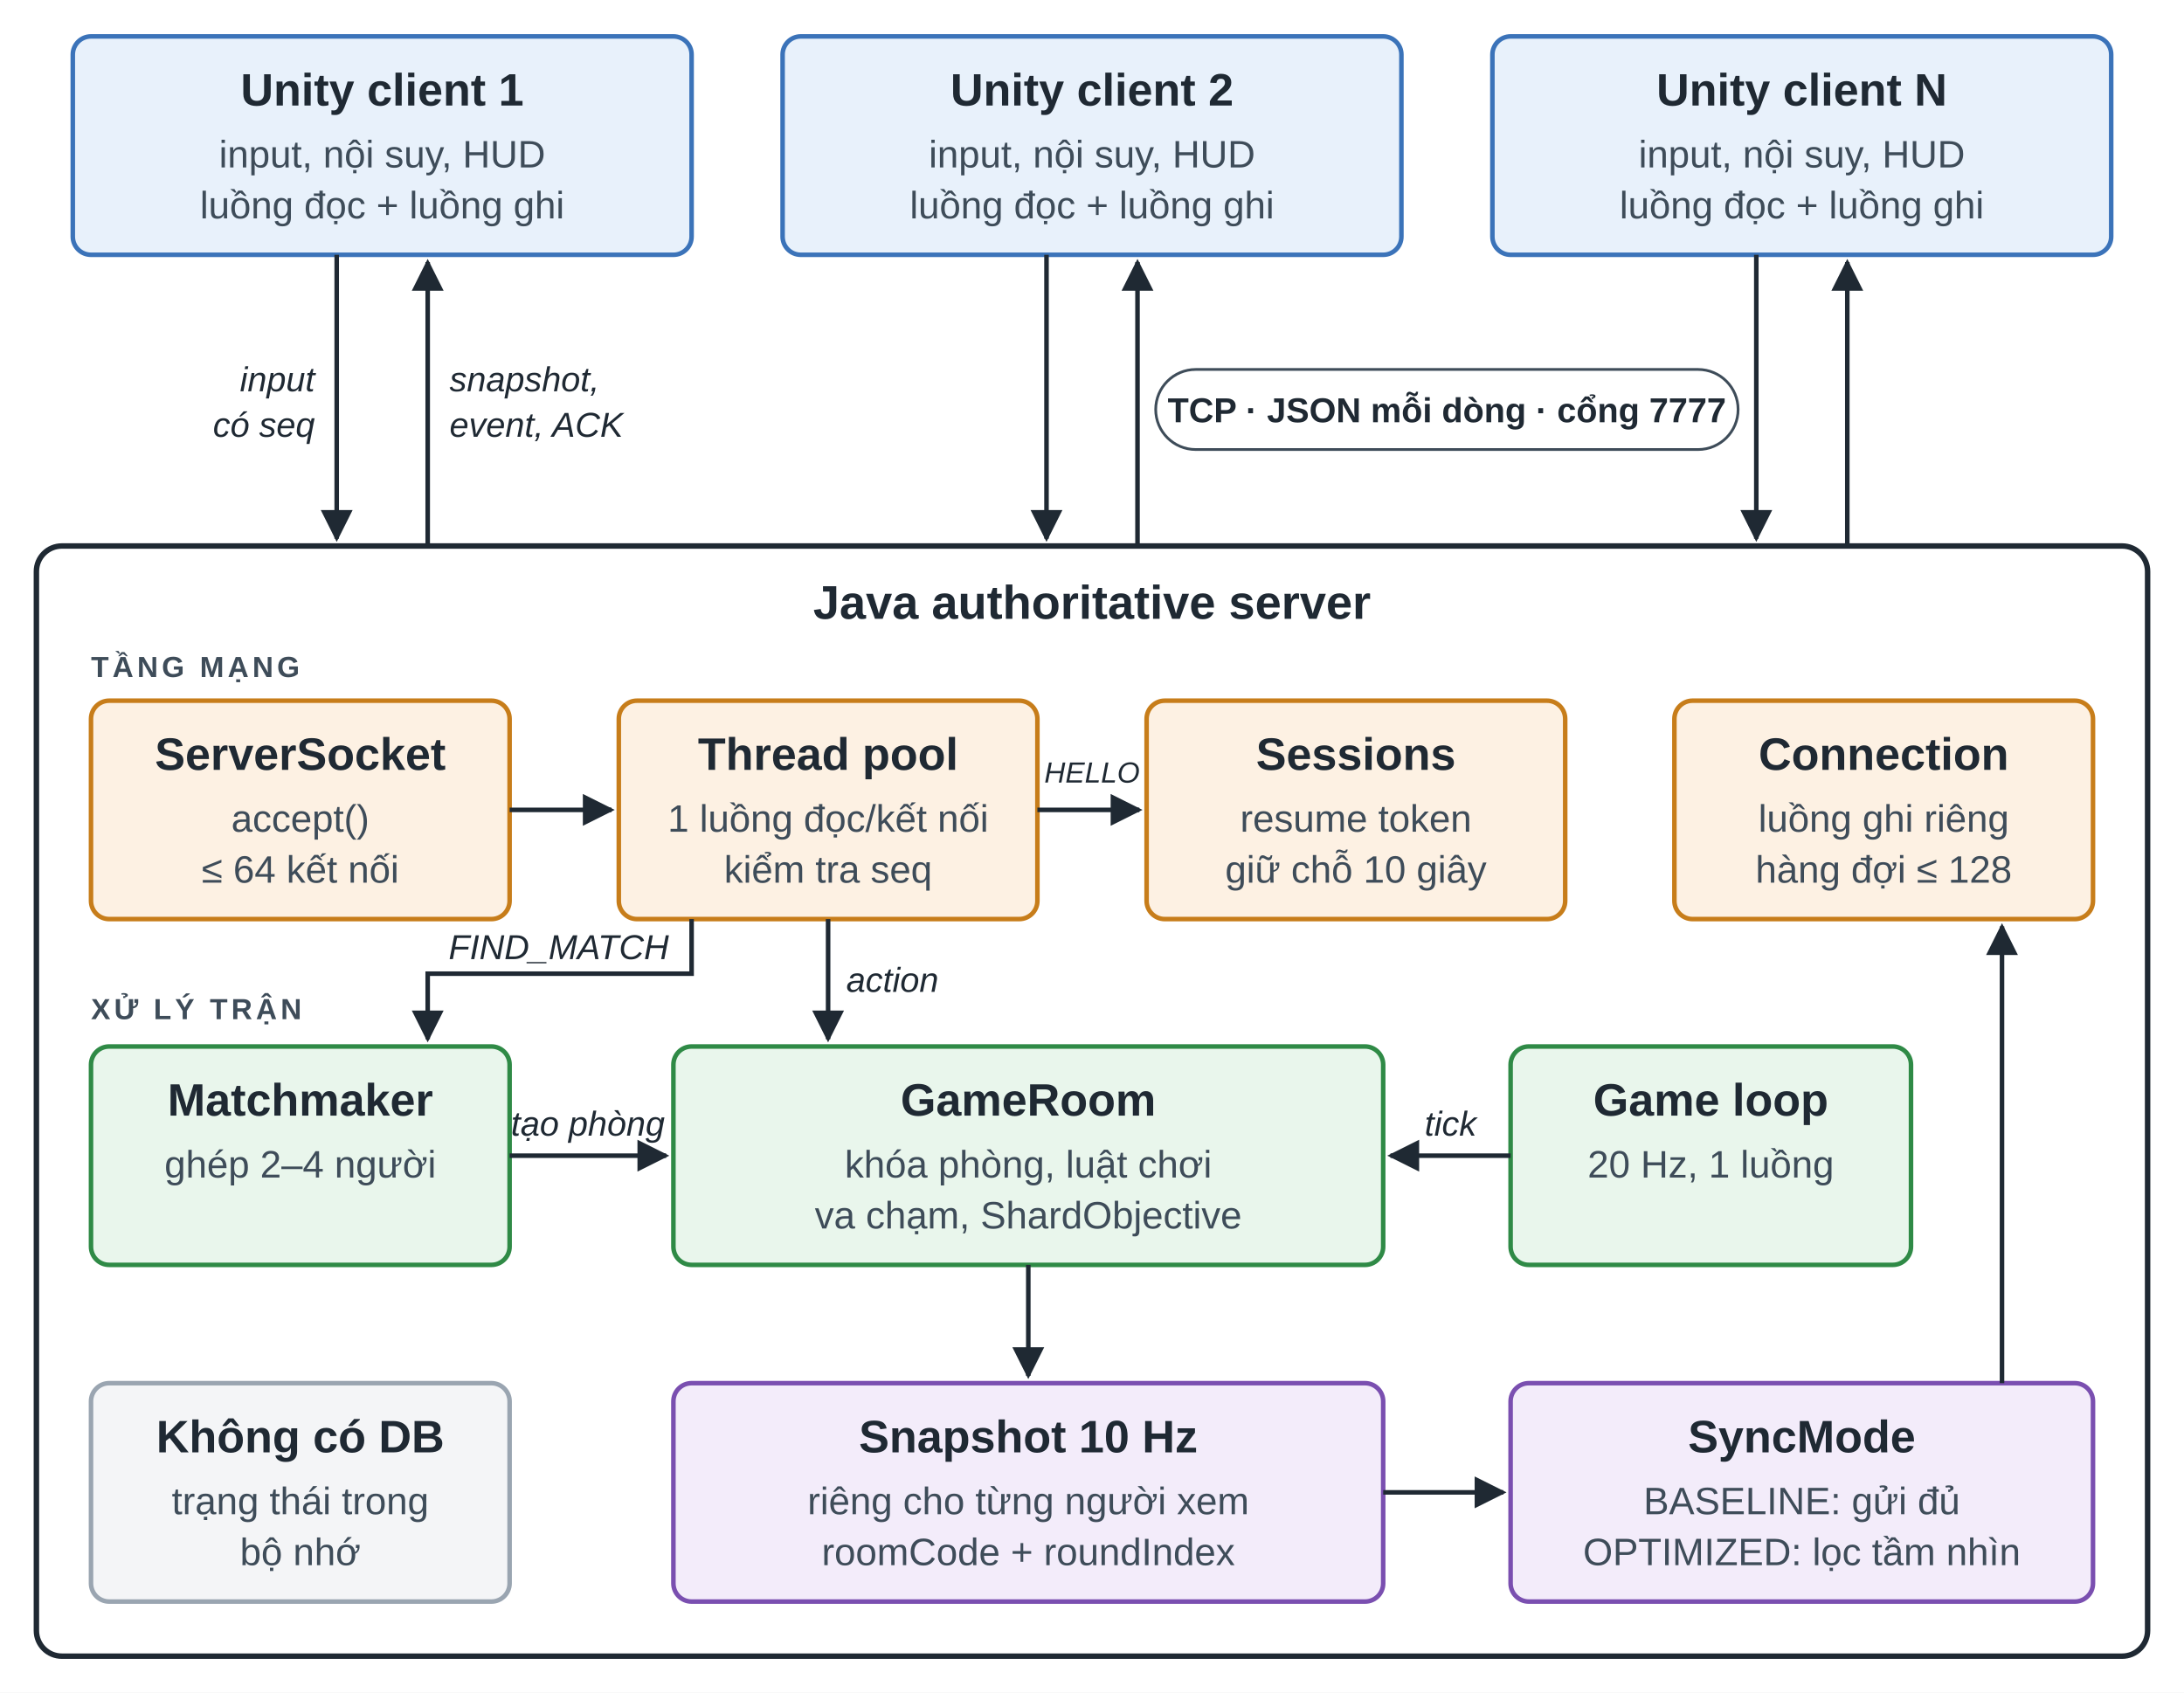
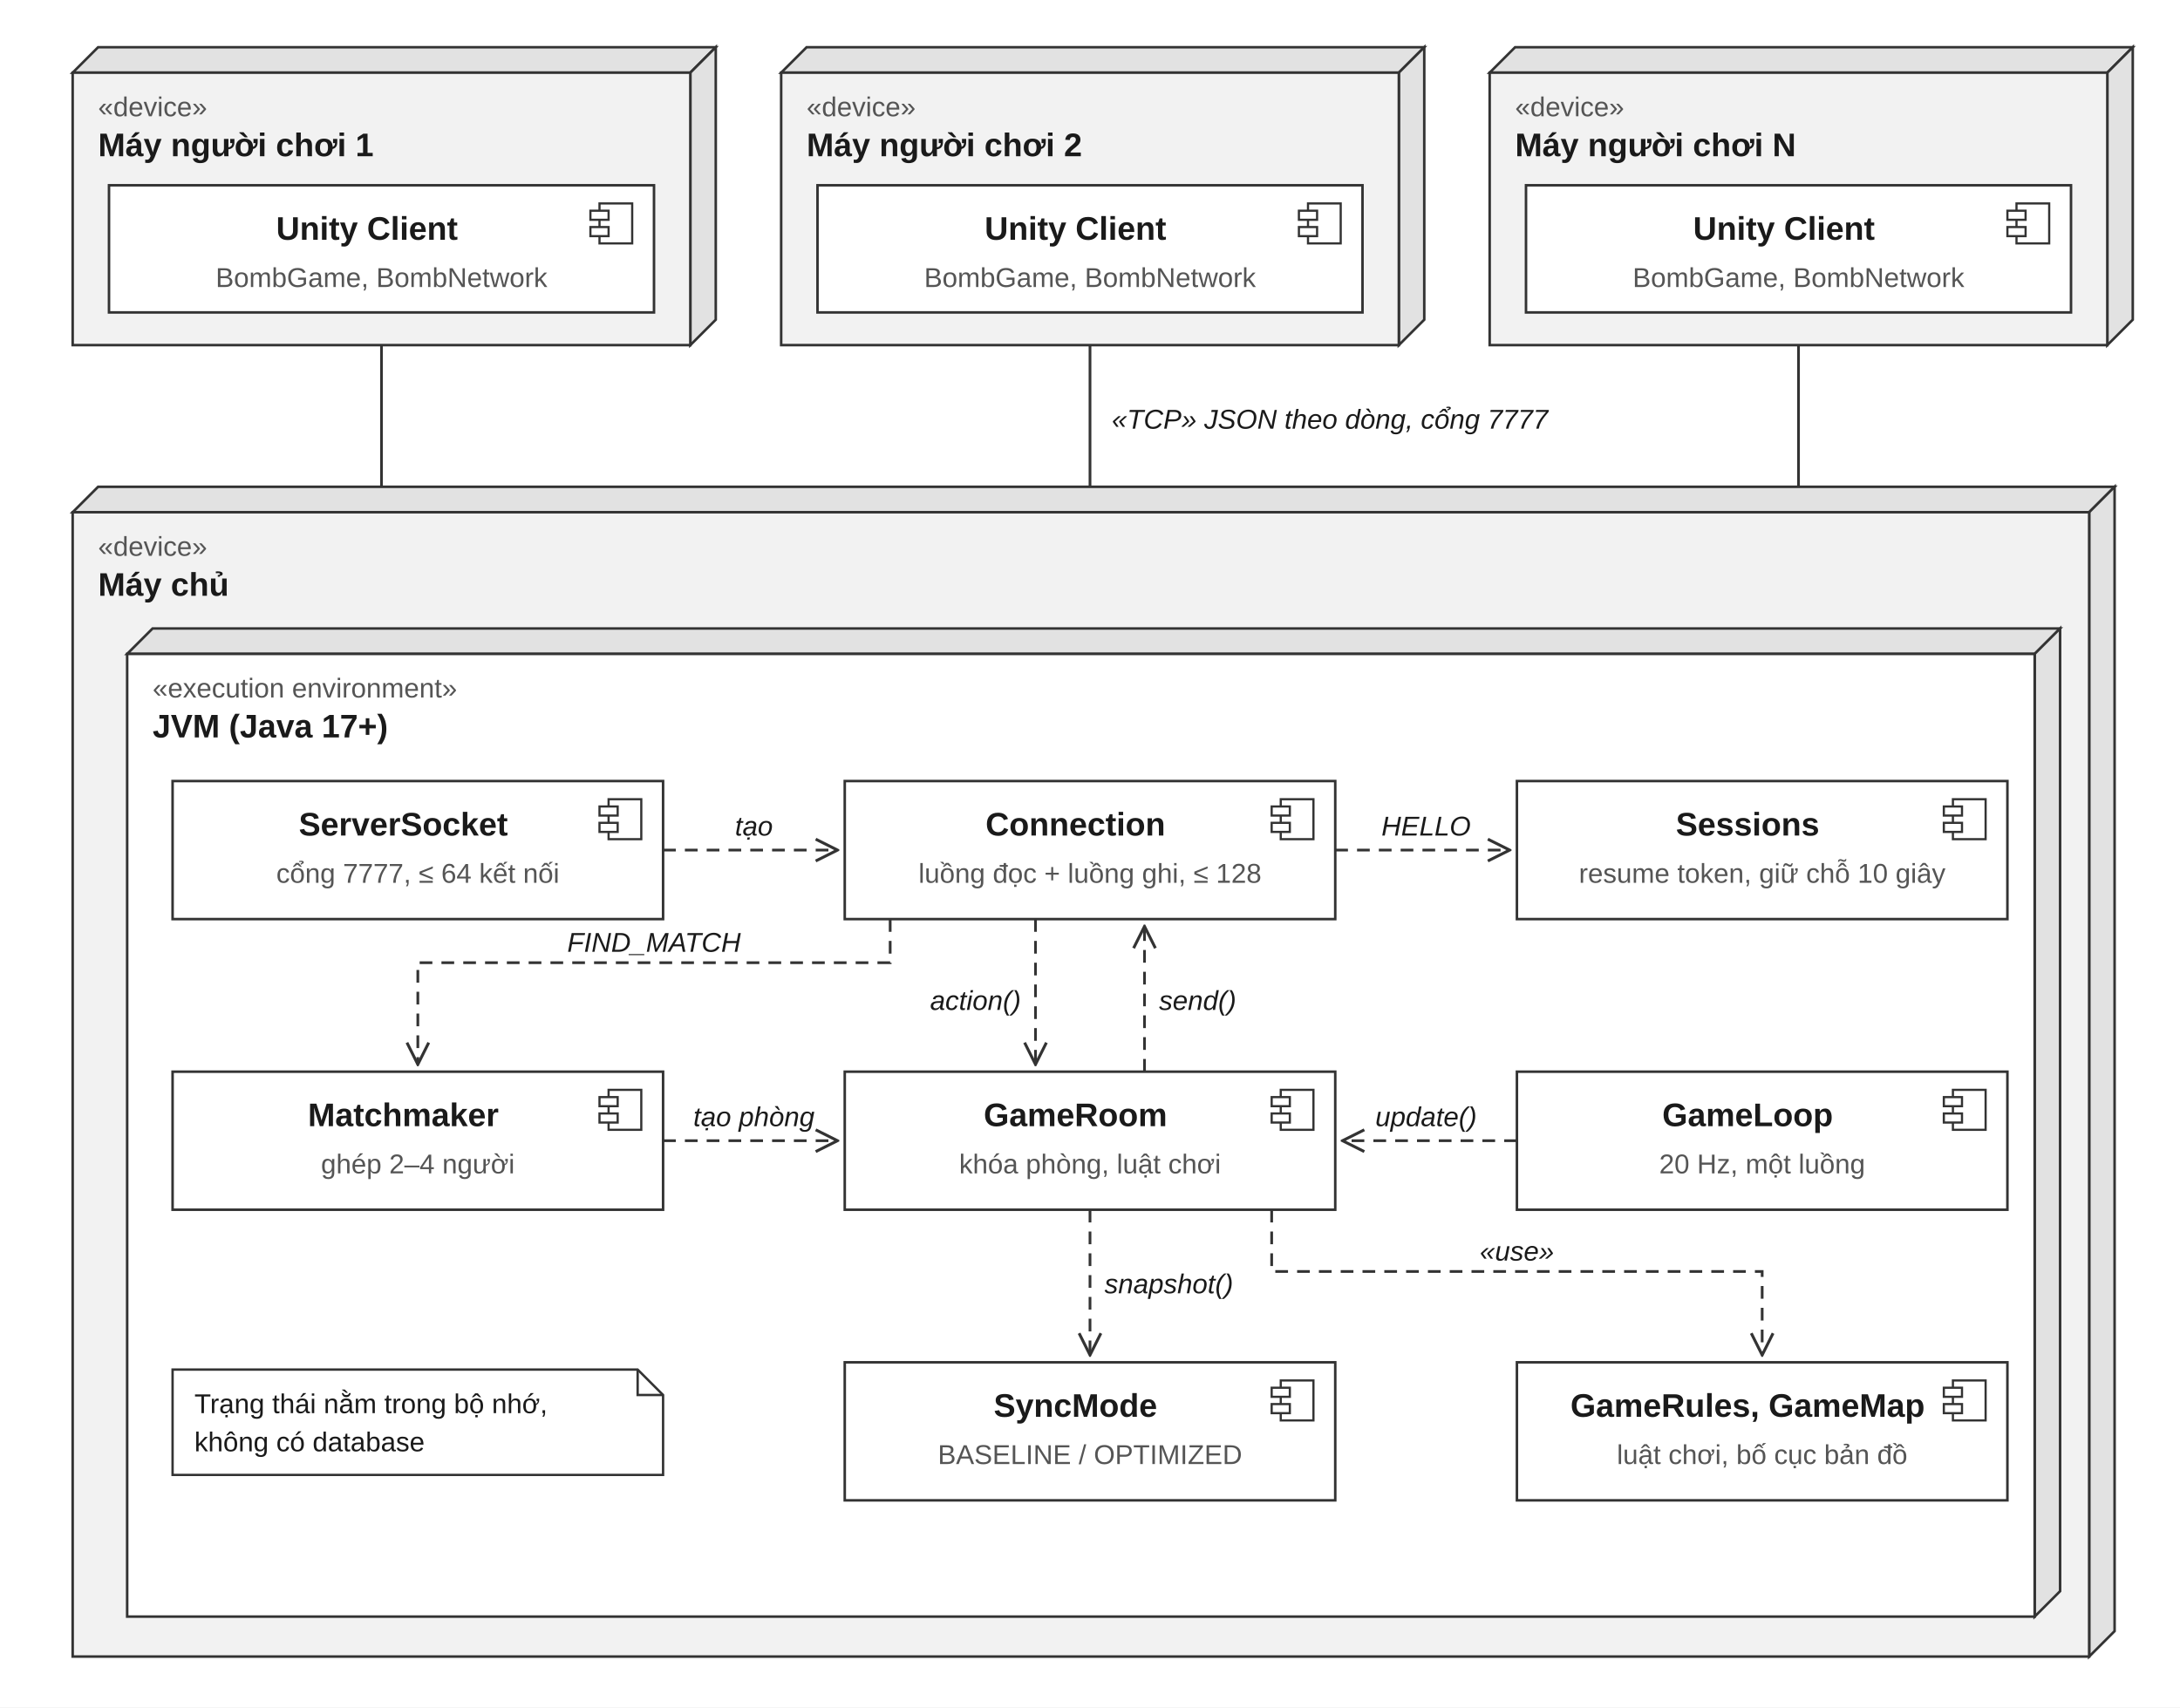
- <svg xmlns="http://www.w3.org/2000/svg" width="1200" height="930" viewBox="0 0 1200 930" font-family="Segoe UI, Arial, sans-serif">
+ <svg xmlns="http://www.w3.org/2000/svg" width="1200" height="940" viewBox="0 0 1200 940" font-family="Arial, Helvetica, sans-serif">
  <defs>
-     <marker id="head" viewBox="0 0 10 10" refX="9" refY="5" markerWidth="7" markerHeight="7" orient="auto-start-reverse">
-       <path d="M0,0 L10,5 L0,10 z" fill="#1f2933" />
+     <marker id="open" viewBox="0 0 14 14" refX="13" refY="7" markerWidth="14" markerHeight="14" markerUnits="userSpaceOnUse" orient="auto">
+       <path d="M1,1 L13,7 L1,13" fill="none" stroke="#333333" stroke-width="1.6" />
    </marker>
  </defs>
-   <rect width="1200" height="930" fill="#ffffff" />
-   <rect x="40" y="20" width="340" height="120" rx="10" fill="#e8f1fb" stroke="#3b73b9" stroke-width="2.5" />
-   <text x="210.0" y="58" text-anchor="middle" font-size="25" font-weight="700" fill="#1f2933">Unity client 1</text>
-   <text x="210.0" y="92" text-anchor="middle" font-size="21" fill="#3e4c59">input, nội suy, HUD</text>
-   <text x="210.0" y="120" text-anchor="middle" font-size="21" fill="#3e4c59">luồng đọc + luồng ghi</text>
-   <path d="M185,140 V296" fill="none" stroke="#1f2933" stroke-width="2.5" marker-end="url(#head)" />
-   <path d="M235,300 V144" fill="none" stroke="#1f2933" stroke-width="2.5" marker-end="url(#head)" />
-   <text x="173" y="215" text-anchor="end" font-size="19" font-style="italic" fill="#1f2933">input</text>
-   <text x="173" y="240" text-anchor="end" font-size="19" font-style="italic" fill="#1f2933">có seq</text>
-   <text x="247" y="215" font-size="19" font-style="italic" fill="#1f2933">snapshot,</text>
-   <text x="247" y="240" font-size="19" font-style="italic" fill="#1f2933">event, ACK</text>
-   <rect x="430" y="20" width="340" height="120" rx="10" fill="#e8f1fb" stroke="#3b73b9" stroke-width="2.5" />
-   <text x="600.0" y="58" text-anchor="middle" font-size="25" font-weight="700" fill="#1f2933">Unity client 2</text>
-   <text x="600.0" y="92" text-anchor="middle" font-size="21" fill="#3e4c59">input, nội suy, HUD</text>
-   <text x="600.0" y="120" text-anchor="middle" font-size="21" fill="#3e4c59">luồng đọc + luồng ghi</text>
-   <path d="M575,140 V296" fill="none" stroke="#1f2933" stroke-width="2.5" marker-end="url(#head)" />
-   <path d="M625,300 V144" fill="none" stroke="#1f2933" stroke-width="2.5" marker-end="url(#head)" />
-   <rect x="820" y="20" width="340" height="120" rx="10" fill="#e8f1fb" stroke="#3b73b9" stroke-width="2.5" />
-   <text x="990.0" y="58" text-anchor="middle" font-size="25" font-weight="700" fill="#1f2933">Unity client N</text>
-   <text x="990.0" y="92" text-anchor="middle" font-size="21" fill="#3e4c59">input, nội suy, HUD</text>
-   <text x="990.0" y="120" text-anchor="middle" font-size="21" fill="#3e4c59">luồng đọc + luồng ghi</text>
-   <path d="M965,140 V296" fill="none" stroke="#1f2933" stroke-width="2.5" marker-end="url(#head)" />
-   <path d="M1015,300 V144" fill="none" stroke="#1f2933" stroke-width="2.5" marker-end="url(#head)" />
-   <rect x="635" y="203" width="320" height="44" rx="22" fill="#ffffff" stroke="#3e4c59" stroke-width="1.5" />
-   <text x="795" y="232" text-anchor="middle" font-size="19" font-weight="600" fill="#1f2933">TCP · JSON mỗi dòng · cổng 7777</text>
-   <rect x="20" y="300" width="1160" height="610" rx="14" fill="#ffffff" stroke="#1f2933" stroke-width="3" />
-   <text x="600" y="340" text-anchor="middle" font-size="26" font-weight="700" fill="#1f2933">Java authoritative server</text>
-   <text x="50" y="372" font-size="16" font-weight="700" letter-spacing="2" fill="#3e4c59">TẦNG MẠNG</text>
-   <rect x="50" y="385" width="230" height="120" rx="10" fill="#fdf1e3" stroke="#c77d1a" stroke-width="2.5" />
-   <text x="165.0" y="423" text-anchor="middle" font-size="25" font-weight="700" fill="#1f2933">ServerSocket</text>
-   <text x="165.0" y="457" text-anchor="middle" font-size="21" fill="#3e4c59">accept()</text>
-   <text x="165.0" y="485" text-anchor="middle" font-size="21" fill="#3e4c59">≤ 64 kết nối</text>
-   <rect x="340" y="385" width="230" height="120" rx="10" fill="#fdf1e3" stroke="#c77d1a" stroke-width="2.5" />
-   <text x="455.0" y="423" text-anchor="middle" font-size="25" font-weight="700" fill="#1f2933">Thread pool</text>
-   <text x="455.0" y="457" text-anchor="middle" font-size="21" fill="#3e4c59">1 luồng đọc/kết nối</text>
-   <text x="455.0" y="485" text-anchor="middle" font-size="21" fill="#3e4c59">kiểm tra seq</text>
-   <rect x="630" y="385" width="230" height="120" rx="10" fill="#fdf1e3" stroke="#c77d1a" stroke-width="2.5" />
-   <text x="745.0" y="423" text-anchor="middle" font-size="25" font-weight="700" fill="#1f2933">Sessions</text>
-   <text x="745.0" y="457" text-anchor="middle" font-size="21" fill="#3e4c59">resume token</text>
-   <text x="745.0" y="485" text-anchor="middle" font-size="21" fill="#3e4c59">giữ chỗ 10 giây</text>
-   <rect x="920" y="385" width="230" height="120" rx="10" fill="#fdf1e3" stroke="#c77d1a" stroke-width="2.5" />
-   <text x="1035.0" y="423" text-anchor="middle" font-size="25" font-weight="700" fill="#1f2933">Connection</text>
-   <text x="1035.0" y="457" text-anchor="middle" font-size="21" fill="#3e4c59">luồng ghi riêng</text>
-   <text x="1035.0" y="485" text-anchor="middle" font-size="21" fill="#3e4c59">hàng đợi ≤ 128</text>
-   <path d="M280,445 H336" fill="none" stroke="#1f2933" stroke-width="2.5" marker-end="url(#head)" />
-   <path d="M570,445 H626" fill="none" stroke="#1f2933" stroke-width="2.5" marker-end="url(#head)" />
-   <text x="600" y="430" text-anchor="middle" font-size="16" font-style="italic" fill="#1f2933">HELLO</text>
-   <text x="50" y="560" font-size="16" font-weight="700" letter-spacing="2" fill="#3e4c59">XỬ LÝ TRẬN</text>
-   <rect x="50" y="575" width="230" height="120" rx="10" fill="#e9f6ec" stroke="#2f8a46" stroke-width="2.5" />
-   <text x="165.0" y="613" text-anchor="middle" font-size="25" font-weight="700" fill="#1f2933">Matchmaker</text>
-   <text x="165.0" y="647" text-anchor="middle" font-size="21" fill="#3e4c59">ghép 2–4 người</text>
-   <rect x="370" y="575" width="390" height="120" rx="10" fill="#e9f6ec" stroke="#2f8a46" stroke-width="2.5" />
-   <text x="565.0" y="613" text-anchor="middle" font-size="25" font-weight="700" fill="#1f2933">GameRoom</text>
-   <text x="565.0" y="647" text-anchor="middle" font-size="21" fill="#3e4c59">khóa phòng, luật chơi</text>
-   <text x="565.0" y="675" text-anchor="middle" font-size="21" fill="#3e4c59">va chạm, ShardObjective</text>
-   <rect x="830" y="575" width="220" height="120" rx="10" fill="#e9f6ec" stroke="#2f8a46" stroke-width="2.5" />
-   <text x="940.0" y="613" text-anchor="middle" font-size="25" font-weight="700" fill="#1f2933">Game loop</text>
-   <text x="940.0" y="647" text-anchor="middle" font-size="21" fill="#3e4c59">20 Hz, 1 luồng</text>
-   <path d="M455,505 V571" fill="none" stroke="#1f2933" stroke-width="2.5" marker-end="url(#head)" />
-   <text x="465" y="545" text-anchor="start" font-size="19" font-style="italic" fill="#1f2933">action</text>
-   <path d="M380,505 V535 H235 V571" fill="none" stroke="#1f2933" stroke-width="2.5" marker-end="url(#head)" />
-   <text x="307" y="527" text-anchor="middle" font-size="19" font-style="italic" fill="#1f2933">FIND_MATCH</text>
-   <path d="M280,635 H366" fill="none" stroke="#1f2933" stroke-width="2.5" marker-end="url(#head)" />
-   <text x="323" y="624" text-anchor="middle" font-size="19" font-style="italic" fill="#1f2933">tạo phòng</text>
-   <path d="M830,635 H764" fill="none" stroke="#1f2933" stroke-width="2.5" marker-end="url(#head)" />
-   <text x="797" y="624" text-anchor="middle" font-size="19" font-style="italic" fill="#1f2933">tick</text>
-   <rect x="50" y="760" width="230" height="120" rx="10" fill="#f4f5f7" stroke="#9aa5b1" stroke-width="2.5" />
-   <text x="165.0" y="798" text-anchor="middle" font-size="25" font-weight="700" fill="#1f2933">Không có DB</text>
-   <text x="165.0" y="832" text-anchor="middle" font-size="21" fill="#3e4c59">trạng thái trong</text>
-   <text x="165.0" y="860" text-anchor="middle" font-size="21" fill="#3e4c59">bộ nhớ</text>
-   <rect x="370" y="760" width="390" height="120" rx="10" fill="#f3ecfa" stroke="#7a4fb0" stroke-width="2.5" />
-   <text x="565.0" y="798" text-anchor="middle" font-size="25" font-weight="700" fill="#1f2933">Snapshot 10 Hz</text>
-   <text x="565.0" y="832" text-anchor="middle" font-size="21" fill="#3e4c59">riêng cho từng người xem</text>
-   <text x="565.0" y="860" text-anchor="middle" font-size="21" fill="#3e4c59">roomCode + roundIndex</text>
-   <rect x="830" y="760" width="320" height="120" rx="10" fill="#f3ecfa" stroke="#7a4fb0" stroke-width="2.5" />
-   <text x="990.0" y="798" text-anchor="middle" font-size="25" font-weight="700" fill="#1f2933">SyncMode</text>
-   <text x="990.0" y="832" text-anchor="middle" font-size="21" fill="#3e4c59">BASELINE: gửi đủ</text>
-   <text x="990.0" y="860" text-anchor="middle" font-size="21" fill="#3e4c59">OPTIMIZED: lọc tầm nhìn</text>
-   <path d="M565,695 V756" fill="none" stroke="#1f2933" stroke-width="2.5" marker-end="url(#head)" />
-   <path d="M760,820 H826" fill="none" stroke="#1f2933" stroke-width="2.5" marker-end="url(#head)" />
-   <path d="M1100,760 V509" fill="none" stroke="#1f2933" stroke-width="2.5" marker-end="url(#head)" />
+   <rect width="1200" height="940" fill="#ffffff" />
+   <path d="M40,40 L54,26 H394 L380,40 Z" fill="#e2e2e2" stroke="#333333" stroke-width="1.4" />
+   <path d="M380,40 L394,26 V176 L380,190 Z" fill="#e2e2e2" stroke="#333333" stroke-width="1.4" />
+   <rect x="40" y="40" width="340" height="150" rx="0" fill="#f2f2f2" stroke="#333333" stroke-width="1.4" />
+   <text x="54" y="64" text-anchor="start" font-size="15" font-weight="400" fill="#555555">«device»</text>
+   <text x="54" y="86" text-anchor="start" font-size="18" font-weight="700" fill="#1a1a1a">Máy người chơi 1</text>
+   <rect x="60" y="102" width="300" height="70" rx="0" fill="#ffffff" stroke="#333333" stroke-width="1.4" />
+   <rect x="330" y="112" width="18" height="22" rx="0" fill="#ffffff" stroke="#333333" stroke-width="1.2" />
+   <rect x="325" y="116" width="10" height="5" rx="0" fill="#ffffff" stroke="#333333" stroke-width="1.2" />
+   <rect x="325" y="125" width="10" height="5" rx="0" fill="#ffffff" stroke="#333333" stroke-width="1.2" />
+   <text x="202.0" y="132" text-anchor="middle" font-size="18" font-weight="700" fill="#1a1a1a">Unity Client</text>
+   <text x="210.0" y="158" text-anchor="middle" font-size="15" font-weight="400" fill="#555555">BombGame, BombNetwork</text>
+   <path d="M210,190 V268" fill="none" stroke="#333333" stroke-width="1.5" />
+   <path d="M430,40 L444,26 H784 L770,40 Z" fill="#e2e2e2" stroke="#333333" stroke-width="1.4" />
+   <path d="M770,40 L784,26 V176 L770,190 Z" fill="#e2e2e2" stroke="#333333" stroke-width="1.4" />
+   <rect x="430" y="40" width="340" height="150" rx="0" fill="#f2f2f2" stroke="#333333" stroke-width="1.4" />
+   <text x="444" y="64" text-anchor="start" font-size="15" font-weight="400" fill="#555555">«device»</text>
+   <text x="444" y="86" text-anchor="start" font-size="18" font-weight="700" fill="#1a1a1a">Máy người chơi 2</text>
+   <rect x="450" y="102" width="300" height="70" rx="0" fill="#ffffff" stroke="#333333" stroke-width="1.4" />
+   <rect x="720" y="112" width="18" height="22" rx="0" fill="#ffffff" stroke="#333333" stroke-width="1.2" />
+   <rect x="715" y="116" width="10" height="5" rx="0" fill="#ffffff" stroke="#333333" stroke-width="1.2" />
+   <rect x="715" y="125" width="10" height="5" rx="0" fill="#ffffff" stroke="#333333" stroke-width="1.2" />
+   <text x="592.0" y="132" text-anchor="middle" font-size="18" font-weight="700" fill="#1a1a1a">Unity Client</text>
+   <text x="600.0" y="158" text-anchor="middle" font-size="15" font-weight="400" fill="#555555">BombGame, BombNetwork</text>
+   <path d="M600,190 V268" fill="none" stroke="#333333" stroke-width="1.5" />
+   <path d="M820,40 L834,26 H1174 L1160,40 Z" fill="#e2e2e2" stroke="#333333" stroke-width="1.4" />
+   <path d="M1160,40 L1174,26 V176 L1160,190 Z" fill="#e2e2e2" stroke="#333333" stroke-width="1.4" />
+   <rect x="820" y="40" width="340" height="150" rx="0" fill="#f2f2f2" stroke="#333333" stroke-width="1.4" />
+   <text x="834" y="64" text-anchor="start" font-size="15" font-weight="400" fill="#555555">«device»</text>
+   <text x="834" y="86" text-anchor="start" font-size="18" font-weight="700" fill="#1a1a1a">Máy người chơi N</text>
+   <rect x="840" y="102" width="300" height="70" rx="0" fill="#ffffff" stroke="#333333" stroke-width="1.4" />
+   <rect x="1110" y="112" width="18" height="22" rx="0" fill="#ffffff" stroke="#333333" stroke-width="1.2" />
+   <rect x="1105" y="116" width="10" height="5" rx="0" fill="#ffffff" stroke="#333333" stroke-width="1.2" />
+   <rect x="1105" y="125" width="10" height="5" rx="0" fill="#ffffff" stroke="#333333" stroke-width="1.2" />
+   <text x="982.0" y="132" text-anchor="middle" font-size="18" font-weight="700" fill="#1a1a1a">Unity Client</text>
+   <text x="990.0" y="158" text-anchor="middle" font-size="15" font-weight="400" fill="#555555">BombGame, BombNetwork</text>
+   <path d="M990,190 V268" fill="none" stroke="#333333" stroke-width="1.5" />
+   <text x="612" y="236" text-anchor="start" font-size="15" font-weight="400" font-style="italic" stroke="#ffffff" stroke-width="6" stroke-linejoin="round" paint-order="stroke" fill="#1a1a1a">«TCP» JSON theo dòng, cổng 7777</text>
+   <path d="M40,282 L54,268 H1164 L1150,282 Z" fill="#e2e2e2" stroke="#333333" stroke-width="1.4" />
+   <path d="M1150,282 L1164,268 V898 L1150,912 Z" fill="#e2e2e2" stroke="#333333" stroke-width="1.4" />
+   <rect x="40" y="282" width="1110" height="630" rx="0" fill="#f2f2f2" stroke="#333333" stroke-width="1.4" />
+   <text x="54" y="306" text-anchor="start" font-size="15" font-weight="400" fill="#555555">«device»</text>
+   <text x="54" y="328" text-anchor="start" font-size="18" font-weight="700" fill="#1a1a1a">Máy chủ</text>
+   <path d="M70,360 L84,346 H1134 L1120,360 Z" fill="#e2e2e2" stroke="#333333" stroke-width="1.4" />
+   <path d="M1120,360 L1134,346 V876 L1120,890 Z" fill="#e2e2e2" stroke="#333333" stroke-width="1.4" />
+   <rect x="70" y="360" width="1050" height="530" rx="0" fill="#ffffff" stroke="#333333" stroke-width="1.4" />
+   <text x="84" y="384" text-anchor="start" font-size="15" font-weight="400" fill="#555555">«execution environment»</text>
+   <text x="84" y="406" text-anchor="start" font-size="18" font-weight="700" fill="#1a1a1a">JVM (Java 17+)</text>
+   <rect x="95" y="430" width="270" height="76" rx="0" fill="#ffffff" stroke="#333333" stroke-width="1.4" />
+   <rect x="335" y="440" width="18" height="22" rx="0" fill="#ffffff" stroke="#333333" stroke-width="1.2" />
+   <rect x="330" y="444" width="10" height="5" rx="0" fill="#ffffff" stroke="#333333" stroke-width="1.2" />
+   <rect x="330" y="453" width="10" height="5" rx="0" fill="#ffffff" stroke="#333333" stroke-width="1.2" />
+   <text x="222.0" y="460" text-anchor="middle" font-size="18" font-weight="700" fill="#1a1a1a">ServerSocket</text>
+   <text x="230.0" y="486" text-anchor="middle" font-size="15" font-weight="400" fill="#555555">cổng 7777, ≤ 64 kết nối</text>
+   <rect x="465" y="430" width="270" height="76" rx="0" fill="#ffffff" stroke="#333333" stroke-width="1.4" />
+   <rect x="705" y="440" width="18" height="22" rx="0" fill="#ffffff" stroke="#333333" stroke-width="1.2" />
+   <rect x="700" y="444" width="10" height="5" rx="0" fill="#ffffff" stroke="#333333" stroke-width="1.2" />
+   <rect x="700" y="453" width="10" height="5" rx="0" fill="#ffffff" stroke="#333333" stroke-width="1.2" />
+   <text x="592.0" y="460" text-anchor="middle" font-size="18" font-weight="700" fill="#1a1a1a">Connection</text>
+   <text x="600.0" y="486" text-anchor="middle" font-size="15" font-weight="400" fill="#555555">luồng đọc + luồng ghi, ≤ 128</text>
+   <rect x="835" y="430" width="270" height="76" rx="0" fill="#ffffff" stroke="#333333" stroke-width="1.4" />
+   <rect x="1075" y="440" width="18" height="22" rx="0" fill="#ffffff" stroke="#333333" stroke-width="1.2" />
+   <rect x="1070" y="444" width="10" height="5" rx="0" fill="#ffffff" stroke="#333333" stroke-width="1.2" />
+   <rect x="1070" y="453" width="10" height="5" rx="0" fill="#ffffff" stroke="#333333" stroke-width="1.2" />
+   <text x="962.0" y="460" text-anchor="middle" font-size="18" font-weight="700" fill="#1a1a1a">Sessions</text>
+   <text x="970.0" y="486" text-anchor="middle" font-size="15" font-weight="400" fill="#555555">resume token, giữ chỗ 10 giây</text>
+   <rect x="95" y="590" width="270" height="76" rx="0" fill="#ffffff" stroke="#333333" stroke-width="1.4" />
+   <rect x="335" y="600" width="18" height="22" rx="0" fill="#ffffff" stroke="#333333" stroke-width="1.2" />
+   <rect x="330" y="604" width="10" height="5" rx="0" fill="#ffffff" stroke="#333333" stroke-width="1.2" />
+   <rect x="330" y="613" width="10" height="5" rx="0" fill="#ffffff" stroke="#333333" stroke-width="1.2" />
+   <text x="222.0" y="620" text-anchor="middle" font-size="18" font-weight="700" fill="#1a1a1a">Matchmaker</text>
+   <text x="230.0" y="646" text-anchor="middle" font-size="15" font-weight="400" fill="#555555">ghép 2–4 người</text>
+   <rect x="465" y="590" width="270" height="76" rx="0" fill="#ffffff" stroke="#333333" stroke-width="1.4" />
+   <rect x="705" y="600" width="18" height="22" rx="0" fill="#ffffff" stroke="#333333" stroke-width="1.2" />
+   <rect x="700" y="604" width="10" height="5" rx="0" fill="#ffffff" stroke="#333333" stroke-width="1.2" />
+   <rect x="700" y="613" width="10" height="5" rx="0" fill="#ffffff" stroke="#333333" stroke-width="1.2" />
+   <text x="592.0" y="620" text-anchor="middle" font-size="18" font-weight="700" fill="#1a1a1a">GameRoom</text>
+   <text x="600.0" y="646" text-anchor="middle" font-size="15" font-weight="400" fill="#555555">khóa phòng, luật chơi</text>
+   <rect x="835" y="590" width="270" height="76" rx="0" fill="#ffffff" stroke="#333333" stroke-width="1.4" />
+   <rect x="1075" y="600" width="18" height="22" rx="0" fill="#ffffff" stroke="#333333" stroke-width="1.2" />
+   <rect x="1070" y="604" width="10" height="5" rx="0" fill="#ffffff" stroke="#333333" stroke-width="1.2" />
+   <rect x="1070" y="613" width="10" height="5" rx="0" fill="#ffffff" stroke="#333333" stroke-width="1.2" />
+   <text x="962.0" y="620" text-anchor="middle" font-size="18" font-weight="700" fill="#1a1a1a">GameLoop</text>
+   <text x="970.0" y="646" text-anchor="middle" font-size="15" font-weight="400" fill="#555555">20 Hz, một luồng</text>
+   <rect x="465" y="750" width="270" height="76" rx="0" fill="#ffffff" stroke="#333333" stroke-width="1.4" />
+   <rect x="705" y="760" width="18" height="22" rx="0" fill="#ffffff" stroke="#333333" stroke-width="1.2" />
+   <rect x="700" y="764" width="10" height="5" rx="0" fill="#ffffff" stroke="#333333" stroke-width="1.2" />
+   <rect x="700" y="773" width="10" height="5" rx="0" fill="#ffffff" stroke="#333333" stroke-width="1.2" />
+   <text x="592.0" y="780" text-anchor="middle" font-size="18" font-weight="700" fill="#1a1a1a">SyncMode</text>
+   <text x="600.0" y="806" text-anchor="middle" font-size="15" font-weight="400" fill="#555555">BASELINE / OPTIMIZED</text>
+   <rect x="835" y="750" width="270" height="76" rx="0" fill="#ffffff" stroke="#333333" stroke-width="1.4" />
+   <rect x="1075" y="760" width="18" height="22" rx="0" fill="#ffffff" stroke="#333333" stroke-width="1.2" />
+   <rect x="1070" y="764" width="10" height="5" rx="0" fill="#ffffff" stroke="#333333" stroke-width="1.2" />
+   <rect x="1070" y="773" width="10" height="5" rx="0" fill="#ffffff" stroke="#333333" stroke-width="1.2" />
+   <text x="962.0" y="780" text-anchor="middle" font-size="18" font-weight="700" fill="#1a1a1a">GameRules, GameMap</text>
+   <text x="970.0" y="806" text-anchor="middle" font-size="15" font-weight="400" fill="#555555">luật chơi, bố cục bản đồ</text>
+   <path d="M95,754 H351 L365,768 V812 H95 Z" fill="#ffffff" stroke="#333333" stroke-width="1.3" />
+   <path d="M351,754 V768 H365" fill="none" stroke="#333333" stroke-width="1.3" />
+   <text x="107" y="778" text-anchor="start" font-size="15" font-weight="400" fill="#1a1a1a">Trạng thái nằm trong bộ nhớ,</text>
+   <text x="107" y="799" text-anchor="start" font-size="15" font-weight="400" fill="#1a1a1a">không có database</text>
+   <path d="M365,468.0 H461" fill="none" stroke="#333333" stroke-width="1.5" stroke-dasharray="7 5" marker-end="url(#open)" />
+   <text x="415.0" y="460.0" text-anchor="middle" font-size="15" font-weight="400" font-style="italic" fill="#1a1a1a">tạo</text>
+   <path d="M735,468.0 H831" fill="none" stroke="#333333" stroke-width="1.5" stroke-dasharray="7 5" marker-end="url(#open)" />
+   <text x="785.0" y="460.0" text-anchor="middle" font-size="15" font-weight="400" font-style="italic" fill="#1a1a1a">HELLO</text>
+   <path d="M570,506 V586" fill="none" stroke="#333333" stroke-width="1.5" stroke-dasharray="7 5" marker-end="url(#open)" />
+   <text x="562" y="556" text-anchor="end" font-size="15" font-weight="400" font-style="italic" fill="#1a1a1a">action()</text>
+   <path d="M630,590 V510" fill="none" stroke="#333333" stroke-width="1.5" stroke-dasharray="7 5" marker-end="url(#open)" />
+   <text x="638" y="556" text-anchor="start" font-size="15" font-weight="400" font-style="italic" fill="#1a1a1a">send()</text>
+   <path d="M490,506 V530 H230 V586" fill="none" stroke="#333333" stroke-width="1.5" stroke-dasharray="7 5" marker-end="url(#open)" />
+   <text x="360" y="524" text-anchor="middle" font-size="15" font-weight="400" font-style="italic" fill="#1a1a1a">FIND_MATCH</text>
+   <path d="M365,628.0 H461" fill="none" stroke="#333333" stroke-width="1.5" stroke-dasharray="7 5" marker-end="url(#open)" />
+   <text x="415.0" y="620.0" text-anchor="middle" font-size="15" font-weight="400" font-style="italic" fill="#1a1a1a">tạo phòng</text>
+   <path d="M835,628.0 H739" fill="none" stroke="#333333" stroke-width="1.5" stroke-dasharray="7 5" marker-end="url(#open)" />
+   <text x="785.0" y="620.0" text-anchor="middle" font-size="15" font-weight="400" font-style="italic" fill="#1a1a1a">update()</text>
+   <path d="M600,666 V746" fill="none" stroke="#333333" stroke-width="1.5" stroke-dasharray="7 5" marker-end="url(#open)" />
+   <text x="608" y="712" text-anchor="start" font-size="15" font-weight="400" font-style="italic" fill="#1a1a1a">snapshot()</text>
+   <path d="M700,666 V700 H970 V746" fill="none" stroke="#333333" stroke-width="1.5" stroke-dasharray="7 5" marker-end="url(#open)" />
+   <text x="835" y="694" text-anchor="middle" font-size="15" font-weight="400" font-style="italic" fill="#1a1a1a">«use»</text>
</svg>
